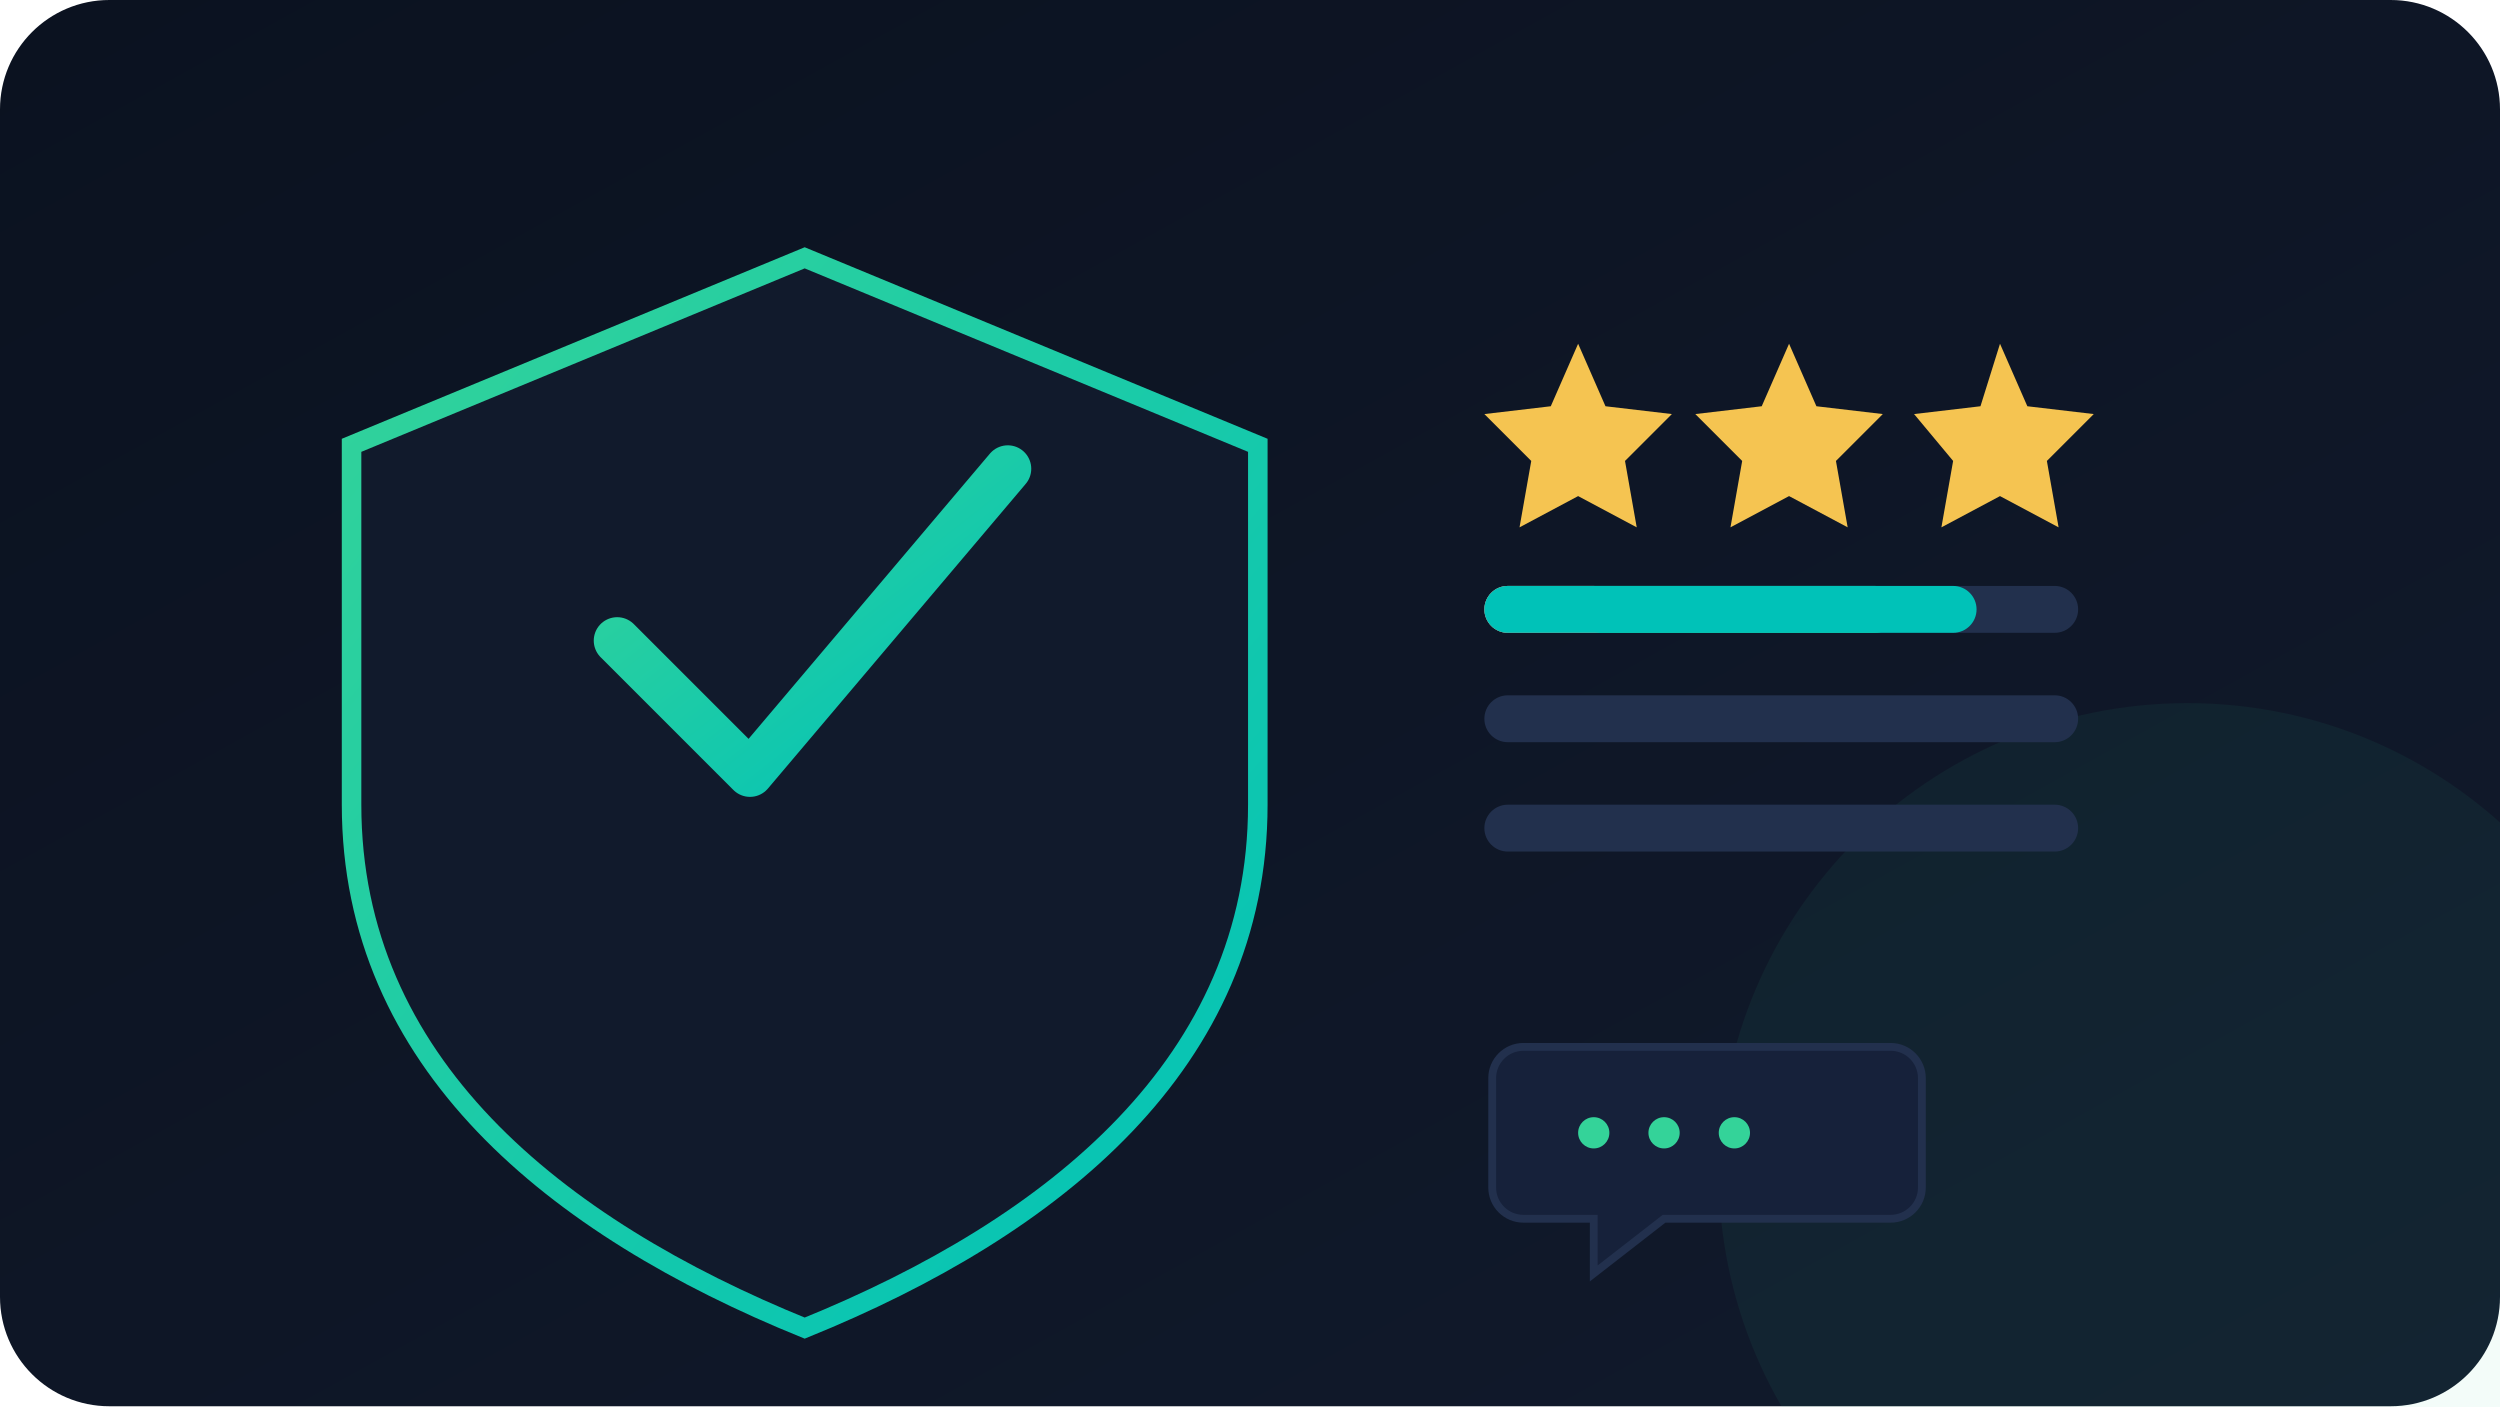
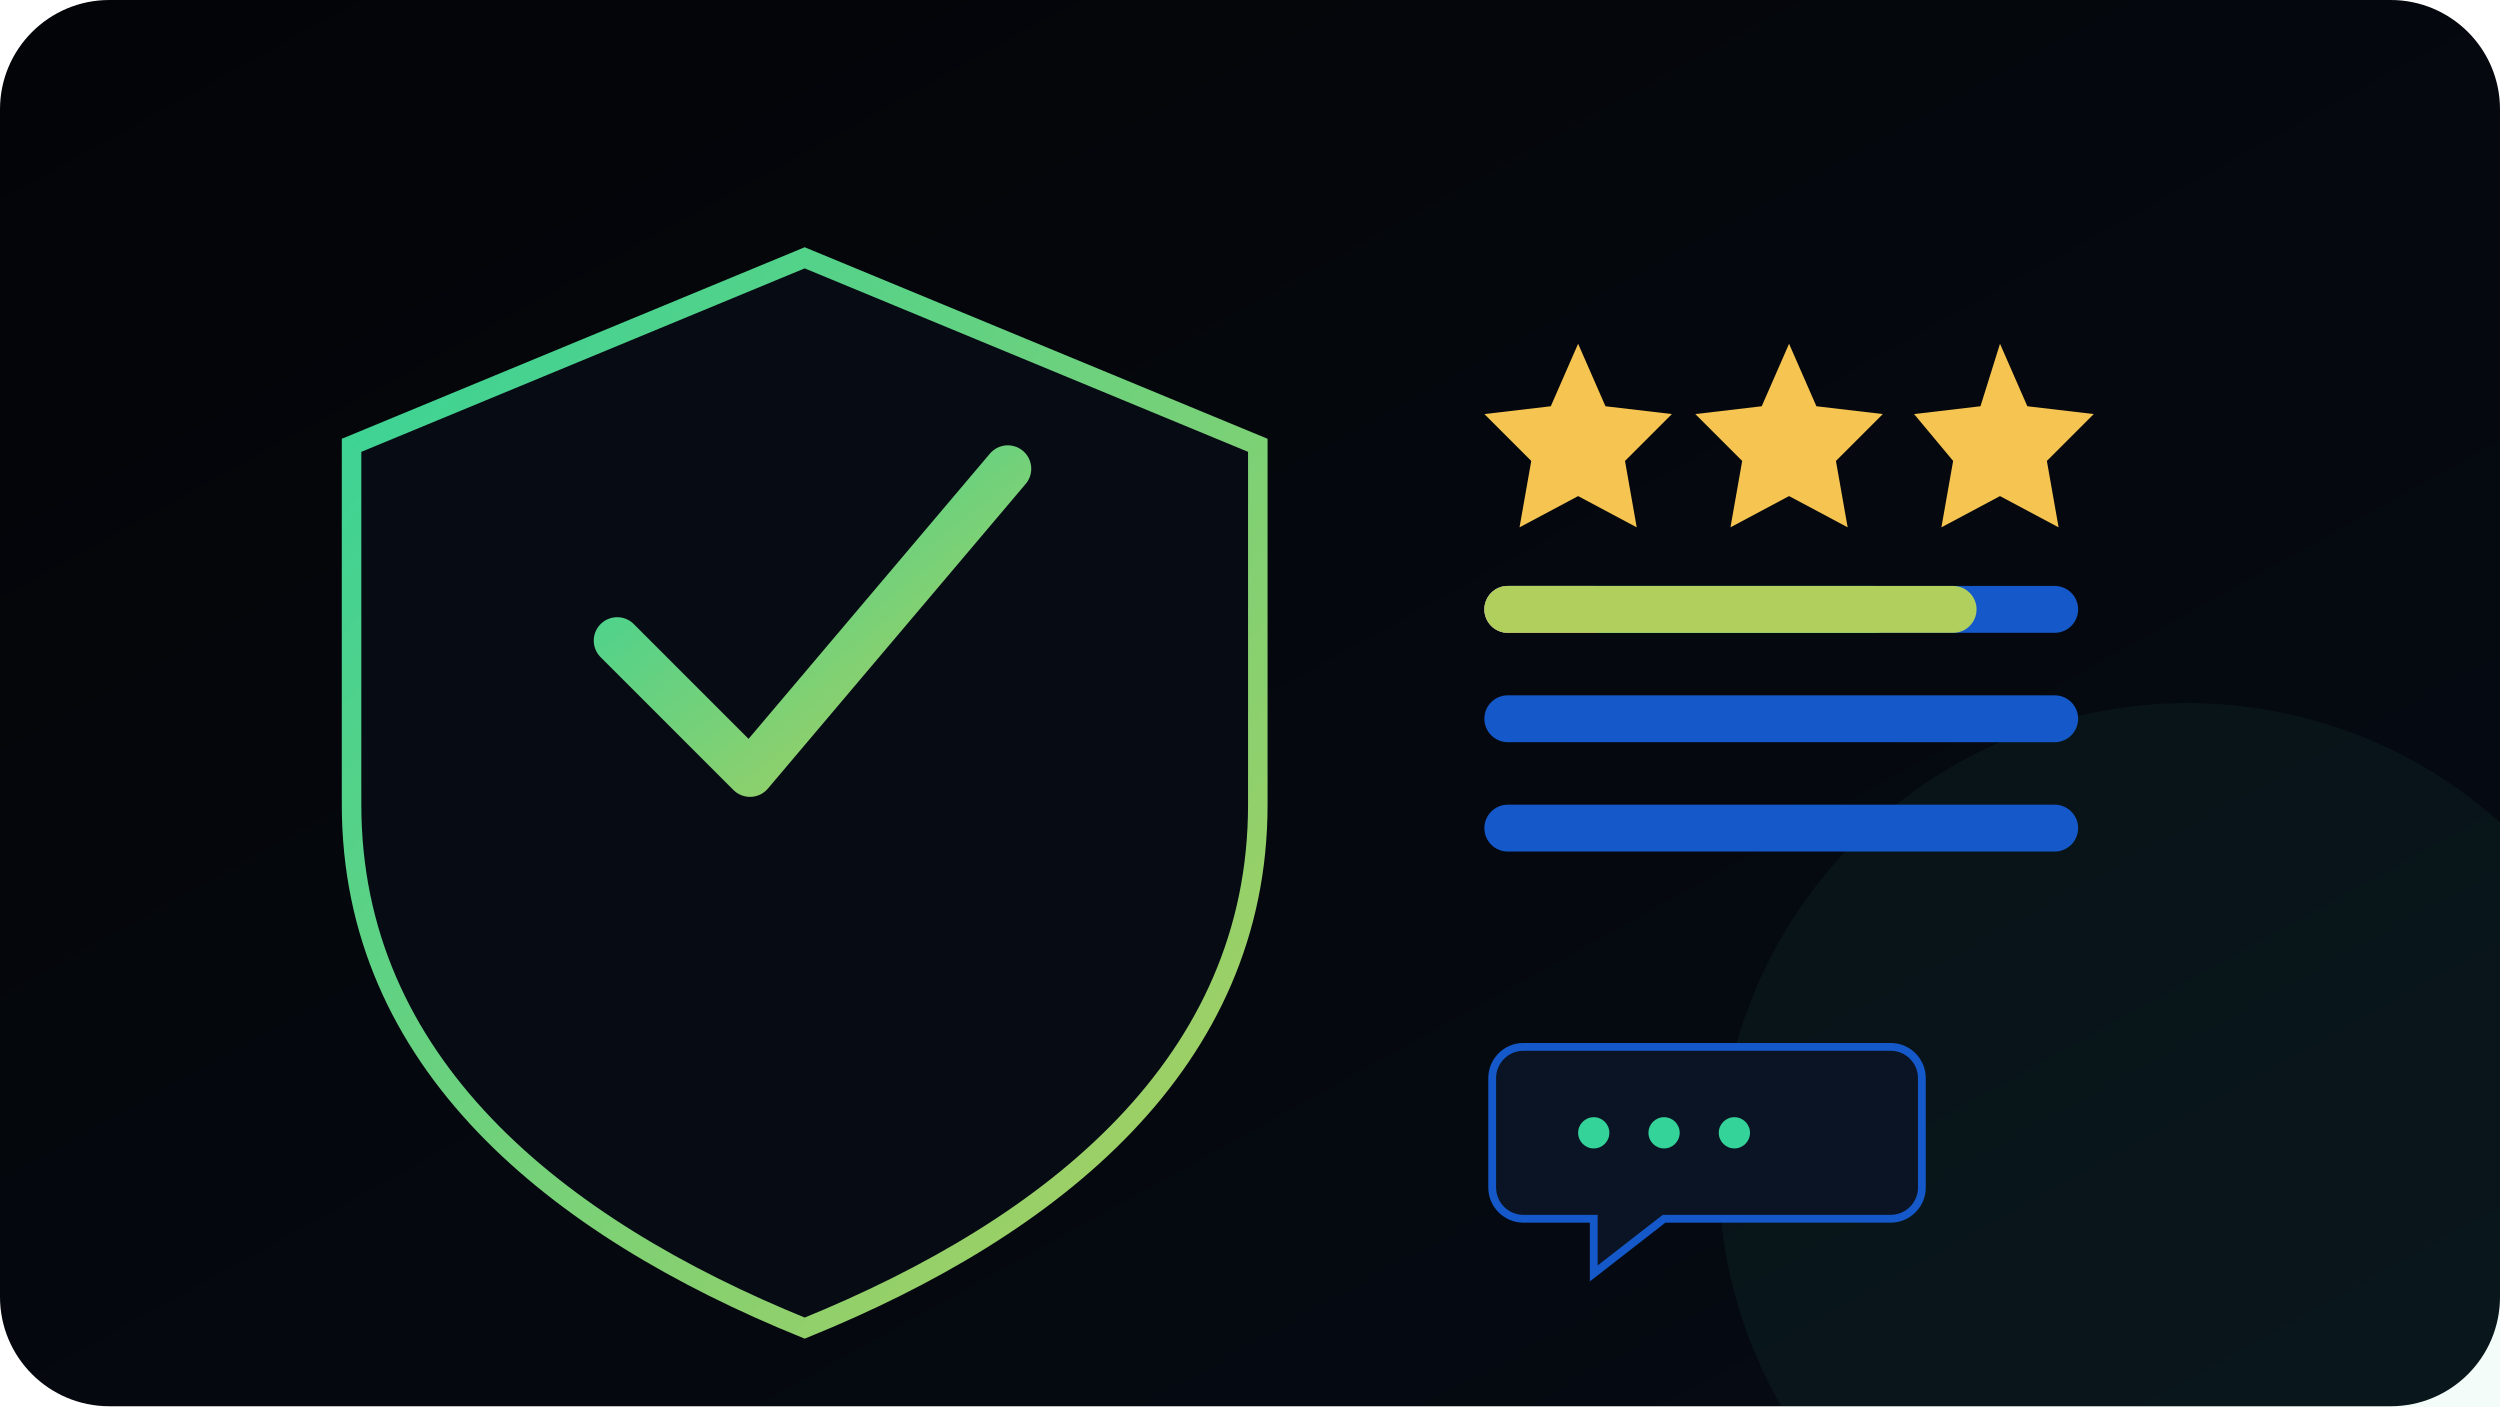
<svg xmlns="http://www.w3.org/2000/svg" viewBox="0 0 640 360" role="img" aria-label="Reputación, feedback y seguridad">
  <defs>
    <linearGradient id="trust-bg" x1="0" y1="0" x2="1" y2="1">
-       <stop offset="0" stop-color="#0b1220" />
-       <stop offset="1" stop-color="#111a2c" />
+       <stop offset="0" stop-color="#030407" />
+       <stop offset="1" stop-color="#060b14" />
    </linearGradient>
    <linearGradient id="trust-shield" x1="0" y1="0" x2="1" y2="1">
      <stop offset="0" stop-color="#34d399" />
-       <stop offset="1" stop-color="#00c2b8" />
+       <stop offset="1" stop-color="#b0cf5c" />
    </linearGradient>
  </defs>
  <rect width="640" height="360" rx="28" fill="url(#trust-bg)" />
  <circle cx="560" cy="300" r="120" fill="#34d399" opacity=".06" />
-   <path d="M206 66l116 48v92c0 66-52 108-116 134-64-26-116-68-116-134v-92Z" fill="#111a2c" stroke="url(#trust-shield)" stroke-width="5" />
+   <path d="M206 66l116 48v92c0 66-52 108-116 134-64-26-116-68-116-134v-92Z" fill="#060b14" stroke="url(#trust-shield)" stroke-width="5" />
  <path d="M158 164l34 34 66-78" fill="none" stroke="url(#trust-shield)" stroke-width="12" stroke-linecap="round" stroke-linejoin="round" />
  <g transform="translate(380 88)">
    <g fill="#f5c451">
      <path d="M24 0l7 16 17 2-12 12 3 17-15-8-15 8 3-17L0 18l17-2Z" />
      <path d="M78 0l7 16 17 2-12 12 3 17-15-8-15 8 3-17L54 18l17-2Z" />
      <path d="M132 0l7 16 17 2-12 12 3 17-15-8-15 8 3-17L110 18l17-2Z" />
    </g>
    <g transform="translate(0 62)">
-       <rect width="152" height="12" rx="6" fill="#22304d" />
+       <rect width="152" height="12" rx="6" fill="#1558c9" />
      <rect width="106" height="12" rx="6" fill="#34d399" />
-       <rect y="28" width="152" height="12" rx="6" fill="#22304d" />
+       <rect y="28" width="152" height="12" rx="6" fill="#1558c9" />
      <rect width="34" height="12" rx="6" fill="#f87171" />
-       <rect y="56" width="152" height="12" rx="6" fill="#22304d" />
-       <rect width="126" height="12" rx="6" fill="#00c2b8" />
+       <rect y="56" width="152" height="12" rx="6" fill="#1558c9" />
+       <rect width="126" height="12" rx="6" fill="#b0cf5c" />
    </g>
  </g>
  <g transform="translate(382 268)">
-     <path d="M0 8a8 8 0 0 1 8-8h94a8 8 0 0 1 8 8v28a8 8 0 0 1-8 8H44l-18 14V44H8a8 8 0 0 1-8-8Z" fill="#16213a" stroke="#22304d" stroke-width="2" />
+     <path d="M0 8a8 8 0 0 1 8-8h94a8 8 0 0 1 8 8v28a8 8 0 0 1-8 8H44l-18 14V44H8a8 8 0 0 1-8-8Z" fill="#0a1424" stroke="#1558c9" stroke-width="2" />
    <circle cx="26" cy="22" r="4" fill="#34d399" />
    <circle cx="44" cy="22" r="4" fill="#34d399" />
    <circle cx="62" cy="22" r="4" fill="#34d399" />
  </g>
</svg>
